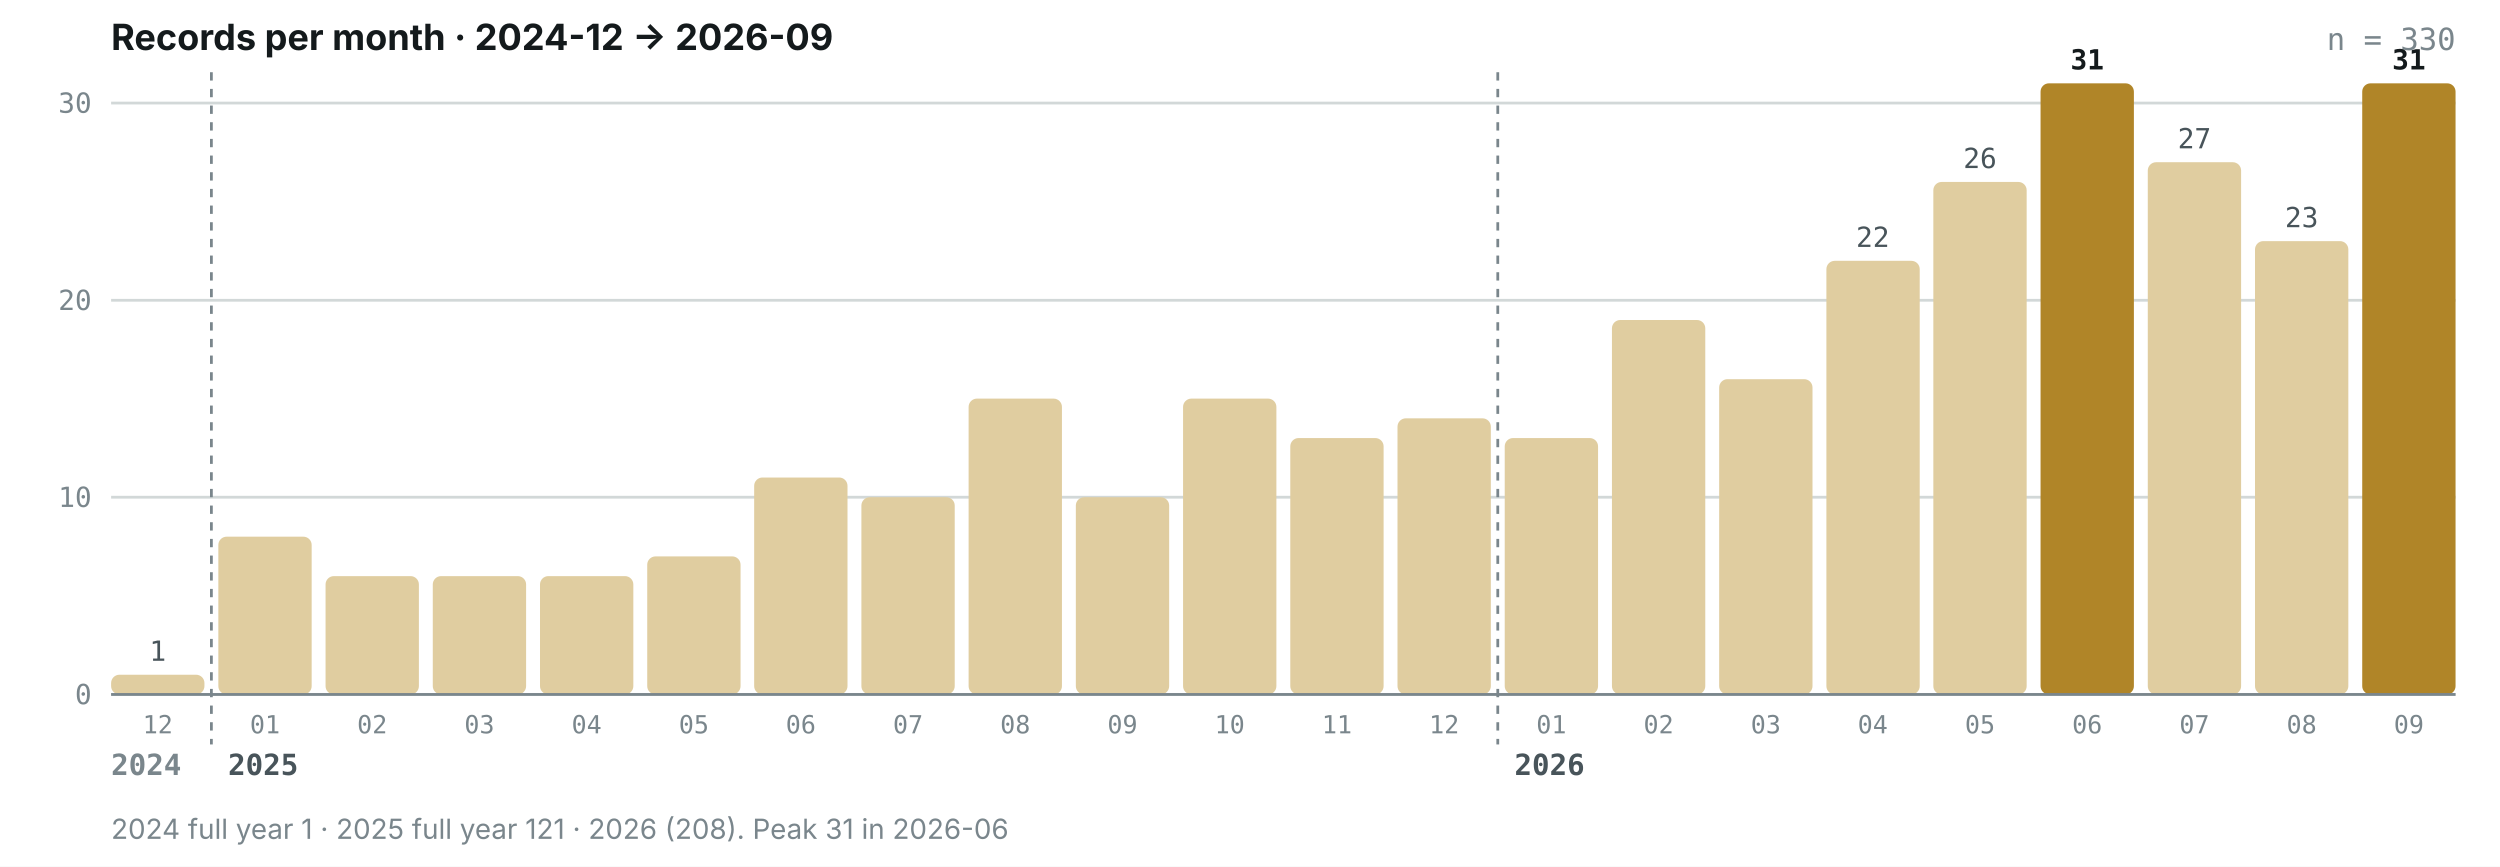
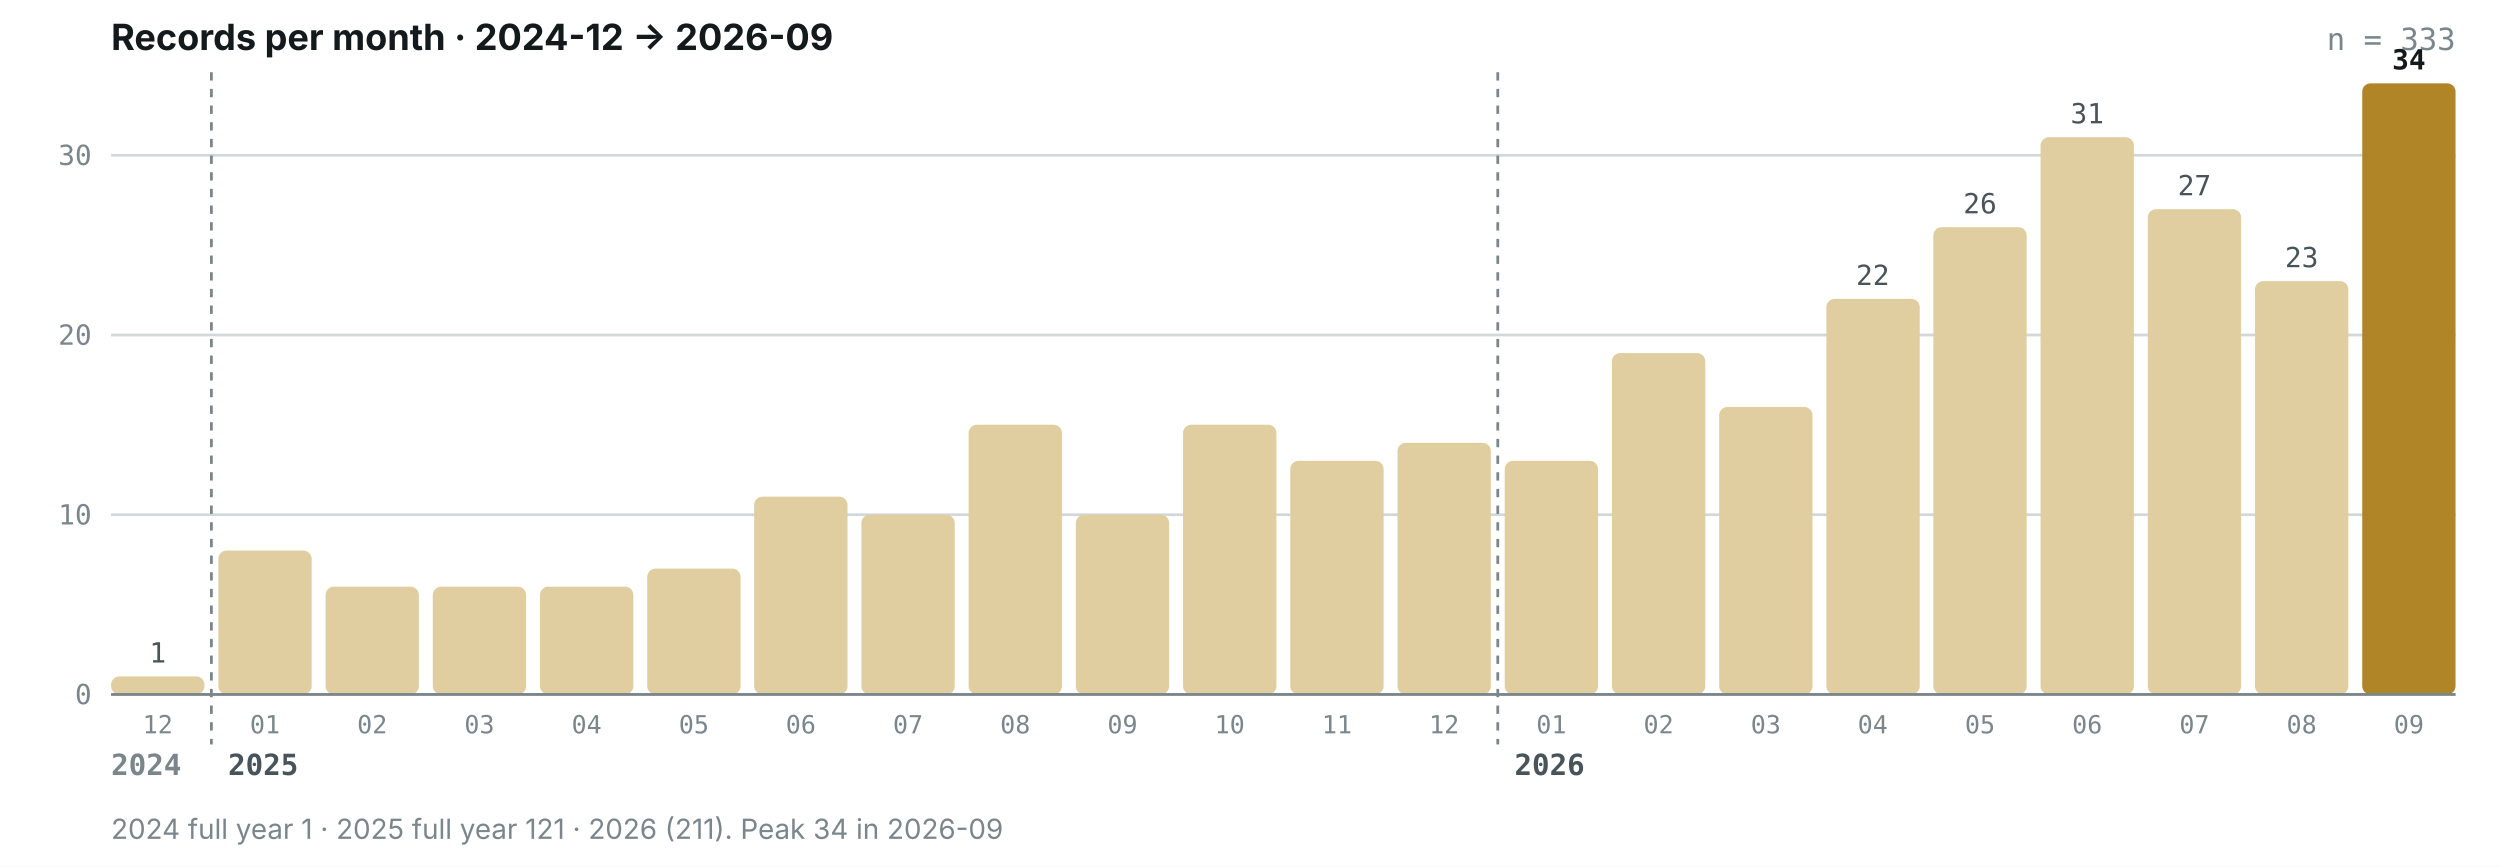
<svg xmlns="http://www.w3.org/2000/svg" viewBox="0 0 900 312" width="900" height="312" role="img" font-family="ui-sans-serif,-apple-system,'Segoe UI','PingFang SC','Microsoft YaHei',sans-serif">
  <rect width="900" height="312" fill="#FFFFFF" />
  <text x="40" y="18" font-size="13" font-weight="700" fill="#141A1C">Records per month · 2024-12 → 2026-09</text>
-   <text x="884" y="18" font-size="11" text-anchor="end" fill="#7A868C" font-family="ui-monospace,'SF Mono','Cascadia Mono','Consolas',monospace">n = 330</text>
+   <text x="884" y="18" font-size="11" text-anchor="end" fill="#7A868C" font-family="ui-monospace,'SF Mono','Cascadia Mono','Consolas',monospace">n = 333</text>
  <line x1="40" y1="250.0" x2="884" y2="250.0" stroke="#D2D8D8" stroke-width="1" />
  <text x="33" y="253.5" font-size="10" text-anchor="end" fill="#7A868C" font-family="ui-monospace,'SF Mono','Cascadia Mono','Consolas',monospace">0</text>
-   <line x1="40" y1="179.0" x2="884" y2="179.0" stroke="#D2D8D8" stroke-width="1" />
-   <text x="33" y="182.5" font-size="10" text-anchor="end" fill="#7A868C" font-family="ui-monospace,'SF Mono','Cascadia Mono','Consolas',monospace">10</text>
-   <line x1="40" y1="108.1" x2="884" y2="108.1" stroke="#D2D8D8" stroke-width="1" />
-   <text x="33" y="111.6" font-size="10" text-anchor="end" fill="#7A868C" font-family="ui-monospace,'SF Mono','Cascadia Mono','Consolas',monospace">20</text>
-   <line x1="40" y1="37.1" x2="884" y2="37.1" stroke="#D2D8D8" stroke-width="1" />
-   <text x="33" y="40.6" font-size="10" text-anchor="end" fill="#7A868C" font-family="ui-monospace,'SF Mono','Cascadia Mono','Consolas',monospace">30</text>
+   <line x1="40" y1="185.3" x2="884" y2="185.3" stroke="#D2D8D8" stroke-width="1" />
+   <text x="33" y="188.8" font-size="10" text-anchor="end" fill="#7A868C" font-family="ui-monospace,'SF Mono','Cascadia Mono','Consolas',monospace">10</text>
+   <line x1="40" y1="120.6" x2="884" y2="120.6" stroke="#D2D8D8" stroke-width="1" />
+   <text x="33" y="124.1" font-size="10" text-anchor="end" fill="#7A868C" font-family="ui-monospace,'SF Mono','Cascadia Mono','Consolas',monospace">20</text>
+   <line x1="40" y1="55.9" x2="884" y2="55.9" stroke="#D2D8D8" stroke-width="1" />
+   <text x="33" y="59.4" font-size="10" text-anchor="end" fill="#7A868C" font-family="ui-monospace,'SF Mono','Cascadia Mono','Consolas',monospace">30</text>
  <line x1="76.1" y1="26" x2="76.1" y2="268" stroke="#7A868C" stroke-width="1" stroke-dasharray="3 3" />
  <text x="82.1" y="279.0" font-size="10.5" font-weight="700" fill="#48545A" font-family="ui-monospace,'SF Mono','Cascadia Mono','Consolas',monospace">2025</text>
  <line x1="539.2" y1="26" x2="539.2" y2="268" stroke="#7A868C" stroke-width="1" stroke-dasharray="3 3" />
  <text x="545.2" y="279.0" font-size="10.5" font-weight="700" fill="#48545A" font-family="ui-monospace,'SF Mono','Cascadia Mono','Consolas',monospace">2026</text>
-   <rect x="40.0" y="242.9" width="33.6" height="7.1" rx="3" fill="#E0CDA0" />
-   <text x="56.8" y="237.9" font-size="10" text-anchor="middle" fill="#48545A" font-family="ui-monospace,'SF Mono','Cascadia Mono','Consolas',monospace" font-weight="500">1</text>
+   <rect x="40.0" y="243.5" width="33.6" height="6.5" rx="3" fill="#E0CDA0" />
+   <text x="56.8" y="238.5" font-size="10" text-anchor="middle" fill="#48545A" font-family="ui-monospace,'SF Mono','Cascadia Mono','Consolas',monospace" font-weight="500">1</text>
  <text x="56.8" y="264.0" font-size="9" text-anchor="middle" fill="#7A868C" font-family="ui-monospace,'SF Mono','Cascadia Mono','Consolas',monospace">12</text>
-   <rect x="78.6" y="193.2" width="33.6" height="56.8" rx="3" fill="#E0CDA0" />
+   <rect x="78.6" y="198.2" width="33.6" height="51.8" rx="3" fill="#E0CDA0" />
  <text x="95.4" y="264.0" font-size="9" text-anchor="middle" fill="#7A868C" font-family="ui-monospace,'SF Mono','Cascadia Mono','Consolas',monospace">01</text>
-   <rect x="117.2" y="207.4" width="33.6" height="42.6" rx="3" fill="#E0CDA0" />
+   <rect x="117.2" y="211.2" width="33.6" height="38.8" rx="3" fill="#E0CDA0" />
  <text x="134.0" y="264.0" font-size="9" text-anchor="middle" fill="#7A868C" font-family="ui-monospace,'SF Mono','Cascadia Mono','Consolas',monospace">02</text>
-   <rect x="155.8" y="207.4" width="33.6" height="42.6" rx="3" fill="#E0CDA0" />
+   <rect x="155.8" y="211.2" width="33.6" height="38.8" rx="3" fill="#E0CDA0" />
  <text x="172.6" y="264.0" font-size="9" text-anchor="middle" fill="#7A868C" font-family="ui-monospace,'SF Mono','Cascadia Mono','Consolas',monospace">03</text>
-   <rect x="194.4" y="207.4" width="33.6" height="42.6" rx="3" fill="#E0CDA0" />
+   <rect x="194.4" y="211.2" width="33.6" height="38.8" rx="3" fill="#E0CDA0" />
  <text x="211.2" y="264.0" font-size="9" text-anchor="middle" fill="#7A868C" font-family="ui-monospace,'SF Mono','Cascadia Mono','Consolas',monospace">04</text>
-   <rect x="233.0" y="200.3" width="33.6" height="49.7" rx="3" fill="#E0CDA0" />
+   <rect x="233.0" y="204.7" width="33.6" height="45.3" rx="3" fill="#E0CDA0" />
  <text x="249.8" y="264.0" font-size="9" text-anchor="middle" fill="#7A868C" font-family="ui-monospace,'SF Mono','Cascadia Mono','Consolas',monospace">05</text>
-   <rect x="271.5" y="171.9" width="33.6" height="78.1" rx="3" fill="#E0CDA0" />
+   <rect x="271.5" y="178.8" width="33.6" height="71.2" rx="3" fill="#E0CDA0" />
  <text x="288.3" y="264.0" font-size="9" text-anchor="middle" fill="#7A868C" font-family="ui-monospace,'SF Mono','Cascadia Mono','Consolas',monospace">06</text>
-   <rect x="310.1" y="179.0" width="33.6" height="71.0" rx="3" fill="#E0CDA0" />
+   <rect x="310.1" y="185.3" width="33.6" height="64.7" rx="3" fill="#E0CDA0" />
  <text x="326.9" y="264.0" font-size="9" text-anchor="middle" fill="#7A868C" font-family="ui-monospace,'SF Mono','Cascadia Mono','Consolas',monospace">07</text>
-   <rect x="348.7" y="143.5" width="33.6" height="106.5" rx="3" fill="#E0CDA0" />
+   <rect x="348.7" y="152.9" width="33.6" height="97.1" rx="3" fill="#E0CDA0" />
  <text x="365.5" y="264.0" font-size="9" text-anchor="middle" fill="#7A868C" font-family="ui-monospace,'SF Mono','Cascadia Mono','Consolas',monospace">08</text>
-   <rect x="387.3" y="179.0" width="33.6" height="71.0" rx="3" fill="#E0CDA0" />
+   <rect x="387.3" y="185.3" width="33.6" height="64.7" rx="3" fill="#E0CDA0" />
  <text x="404.1" y="264.0" font-size="9" text-anchor="middle" fill="#7A868C" font-family="ui-monospace,'SF Mono','Cascadia Mono','Consolas',monospace">09</text>
-   <rect x="425.9" y="143.5" width="33.6" height="106.5" rx="3" fill="#E0CDA0" />
+   <rect x="425.9" y="152.9" width="33.6" height="97.1" rx="3" fill="#E0CDA0" />
  <text x="442.7" y="264.0" font-size="9" text-anchor="middle" fill="#7A868C" font-family="ui-monospace,'SF Mono','Cascadia Mono','Consolas',monospace">10</text>
-   <rect x="464.5" y="157.7" width="33.6" height="92.3" rx="3" fill="#E0CDA0" />
+   <rect x="464.5" y="165.9" width="33.6" height="84.1" rx="3" fill="#E0CDA0" />
  <text x="481.3" y="264.0" font-size="9" text-anchor="middle" fill="#7A868C" font-family="ui-monospace,'SF Mono','Cascadia Mono','Consolas',monospace">11</text>
-   <rect x="503.1" y="150.6" width="33.6" height="99.4" rx="3" fill="#E0CDA0" />
+   <rect x="503.1" y="159.4" width="33.6" height="90.6" rx="3" fill="#E0CDA0" />
  <text x="519.9" y="264.0" font-size="9" text-anchor="middle" fill="#7A868C" font-family="ui-monospace,'SF Mono','Cascadia Mono','Consolas',monospace">12</text>
-   <rect x="541.7" y="157.7" width="33.6" height="92.3" rx="3" fill="#E0CDA0" />
+   <rect x="541.7" y="165.9" width="33.6" height="84.1" rx="3" fill="#E0CDA0" />
  <text x="558.5" y="264.0" font-size="9" text-anchor="middle" fill="#7A868C" font-family="ui-monospace,'SF Mono','Cascadia Mono','Consolas',monospace">01</text>
-   <rect x="580.3" y="115.2" width="33.6" height="134.8" rx="3" fill="#E0CDA0" />
+   <rect x="580.3" y="127.1" width="33.6" height="122.9" rx="3" fill="#E0CDA0" />
  <text x="597.1" y="264.0" font-size="9" text-anchor="middle" fill="#7A868C" font-family="ui-monospace,'SF Mono','Cascadia Mono','Consolas',monospace">02</text>
-   <rect x="618.9" y="136.5" width="33.6" height="113.5" rx="3" fill="#E0CDA0" />
+   <rect x="618.9" y="146.5" width="33.6" height="103.5" rx="3" fill="#E0CDA0" />
  <text x="635.7" y="264.0" font-size="9" text-anchor="middle" fill="#7A868C" font-family="ui-monospace,'SF Mono','Cascadia Mono','Consolas',monospace">03</text>
-   <rect x="657.5" y="93.9" width="33.6" height="156.1" rx="3" fill="#E0CDA0" />
-   <text x="674.2" y="88.9" font-size="10" text-anchor="middle" fill="#48545A" font-family="ui-monospace,'SF Mono','Cascadia Mono','Consolas',monospace" font-weight="500">22</text>
+   <rect x="657.5" y="107.6" width="33.6" height="142.4" rx="3" fill="#E0CDA0" />
+   <text x="674.2" y="102.6" font-size="10" text-anchor="middle" fill="#48545A" font-family="ui-monospace,'SF Mono','Cascadia Mono','Consolas',monospace" font-weight="500">22</text>
  <text x="674.2" y="264.0" font-size="9" text-anchor="middle" fill="#7A868C" font-family="ui-monospace,'SF Mono','Cascadia Mono','Consolas',monospace">04</text>
-   <rect x="696.0" y="65.5" width="33.6" height="184.5" rx="3" fill="#E0CDA0" />
-   <text x="712.8" y="60.5" font-size="10" text-anchor="middle" fill="#48545A" font-family="ui-monospace,'SF Mono','Cascadia Mono','Consolas',monospace" font-weight="500">26</text>
+   <rect x="696.0" y="81.8" width="33.6" height="168.2" rx="3" fill="#E0CDA0" />
+   <text x="712.8" y="76.8" font-size="10" text-anchor="middle" fill="#48545A" font-family="ui-monospace,'SF Mono','Cascadia Mono','Consolas',monospace" font-weight="500">26</text>
  <text x="712.8" y="264.0" font-size="9" text-anchor="middle" fill="#7A868C" font-family="ui-monospace,'SF Mono','Cascadia Mono','Consolas',monospace">05</text>
-   <rect x="734.6" y="30.0" width="33.6" height="220.0" rx="3" fill="#B08528" />
-   <text x="751.4" y="25.0" font-size="10" text-anchor="middle" fill="#141A1C" font-family="ui-monospace,'SF Mono','Cascadia Mono','Consolas',monospace" font-weight="700">31</text>
+   <rect x="734.6" y="49.4" width="33.6" height="200.6" rx="3" fill="#E0CDA0" />
+   <text x="751.4" y="44.4" font-size="10" text-anchor="middle" fill="#48545A" font-family="ui-monospace,'SF Mono','Cascadia Mono','Consolas',monospace" font-weight="500">31</text>
  <text x="751.4" y="264.0" font-size="9" text-anchor="middle" fill="#7A868C" font-family="ui-monospace,'SF Mono','Cascadia Mono','Consolas',monospace">06</text>
-   <rect x="773.2" y="58.4" width="33.6" height="191.6" rx="3" fill="#E0CDA0" />
-   <text x="790.0" y="53.4" font-size="10" text-anchor="middle" fill="#48545A" font-family="ui-monospace,'SF Mono','Cascadia Mono','Consolas',monospace" font-weight="500">27</text>
+   <rect x="773.2" y="75.3" width="33.6" height="174.7" rx="3" fill="#E0CDA0" />
+   <text x="790.0" y="70.3" font-size="10" text-anchor="middle" fill="#48545A" font-family="ui-monospace,'SF Mono','Cascadia Mono','Consolas',monospace" font-weight="500">27</text>
  <text x="790.0" y="264.0" font-size="9" text-anchor="middle" fill="#7A868C" font-family="ui-monospace,'SF Mono','Cascadia Mono','Consolas',monospace">07</text>
-   <rect x="811.8" y="86.8" width="33.6" height="163.2" rx="3" fill="#E0CDA0" />
-   <text x="828.6" y="81.8" font-size="10" text-anchor="middle" fill="#48545A" font-family="ui-monospace,'SF Mono','Cascadia Mono','Consolas',monospace" font-weight="500">23</text>
+   <rect x="811.8" y="101.2" width="33.6" height="148.8" rx="3" fill="#E0CDA0" />
+   <text x="828.6" y="96.2" font-size="10" text-anchor="middle" fill="#48545A" font-family="ui-monospace,'SF Mono','Cascadia Mono','Consolas',monospace" font-weight="500">23</text>
  <text x="828.6" y="264.0" font-size="9" text-anchor="middle" fill="#7A868C" font-family="ui-monospace,'SF Mono','Cascadia Mono','Consolas',monospace">08</text>
  <rect x="850.4" y="30.0" width="33.6" height="220.0" rx="3" fill="#B08528" />
-   <text x="867.2" y="25.0" font-size="10" text-anchor="middle" fill="#141A1C" font-family="ui-monospace,'SF Mono','Cascadia Mono','Consolas',monospace" font-weight="700">31</text>
+   <text x="867.2" y="25.0" font-size="10" text-anchor="middle" fill="#141A1C" font-family="ui-monospace,'SF Mono','Cascadia Mono','Consolas',monospace" font-weight="700">34</text>
  <text x="867.2" y="264.0" font-size="9" text-anchor="middle" fill="#7A868C" font-family="ui-monospace,'SF Mono','Cascadia Mono','Consolas',monospace">09</text>
  <line x1="40" y1="250" x2="884" y2="250" stroke="#7A868C" stroke-width="1" />
  <text x="40" y="279.0" font-size="10.5" font-weight="700" fill="#7A868C" font-family="ui-monospace,'SF Mono','Cascadia Mono','Consolas',monospace">2024</text>
-   <text x="40" y="302" font-size="10" fill="#7A868C">2024 full year 1 · 2025 full year 121 · 2026 (208). Peak 31 in 2026-06</text>
+   <text x="40" y="302" font-size="10" fill="#7A868C">2024 full year 1 · 2025 full year 121 · 2026 (211). Peak 34 in 2026-09</text>
</svg>
